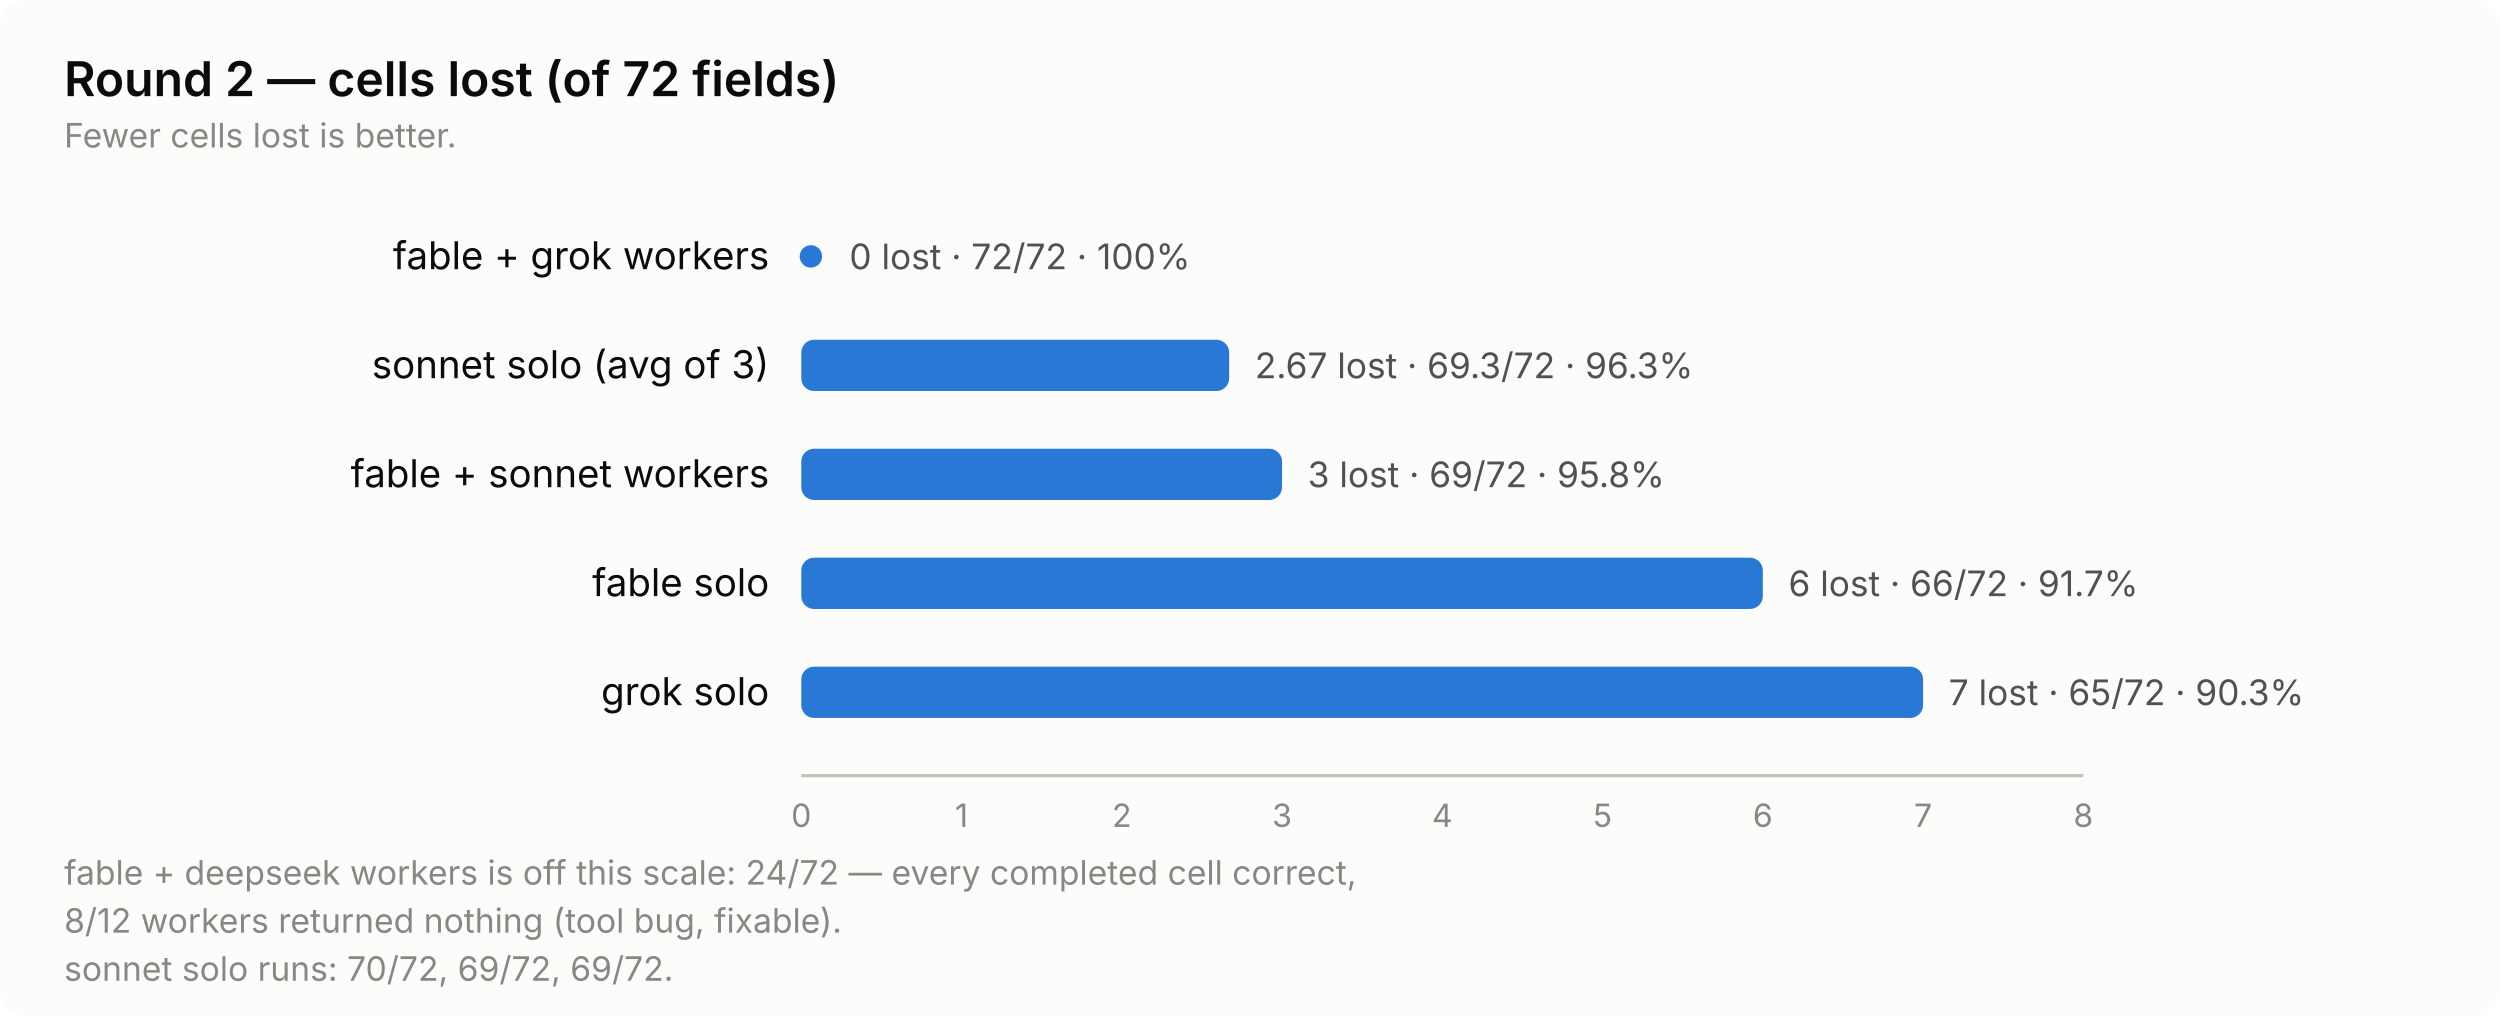
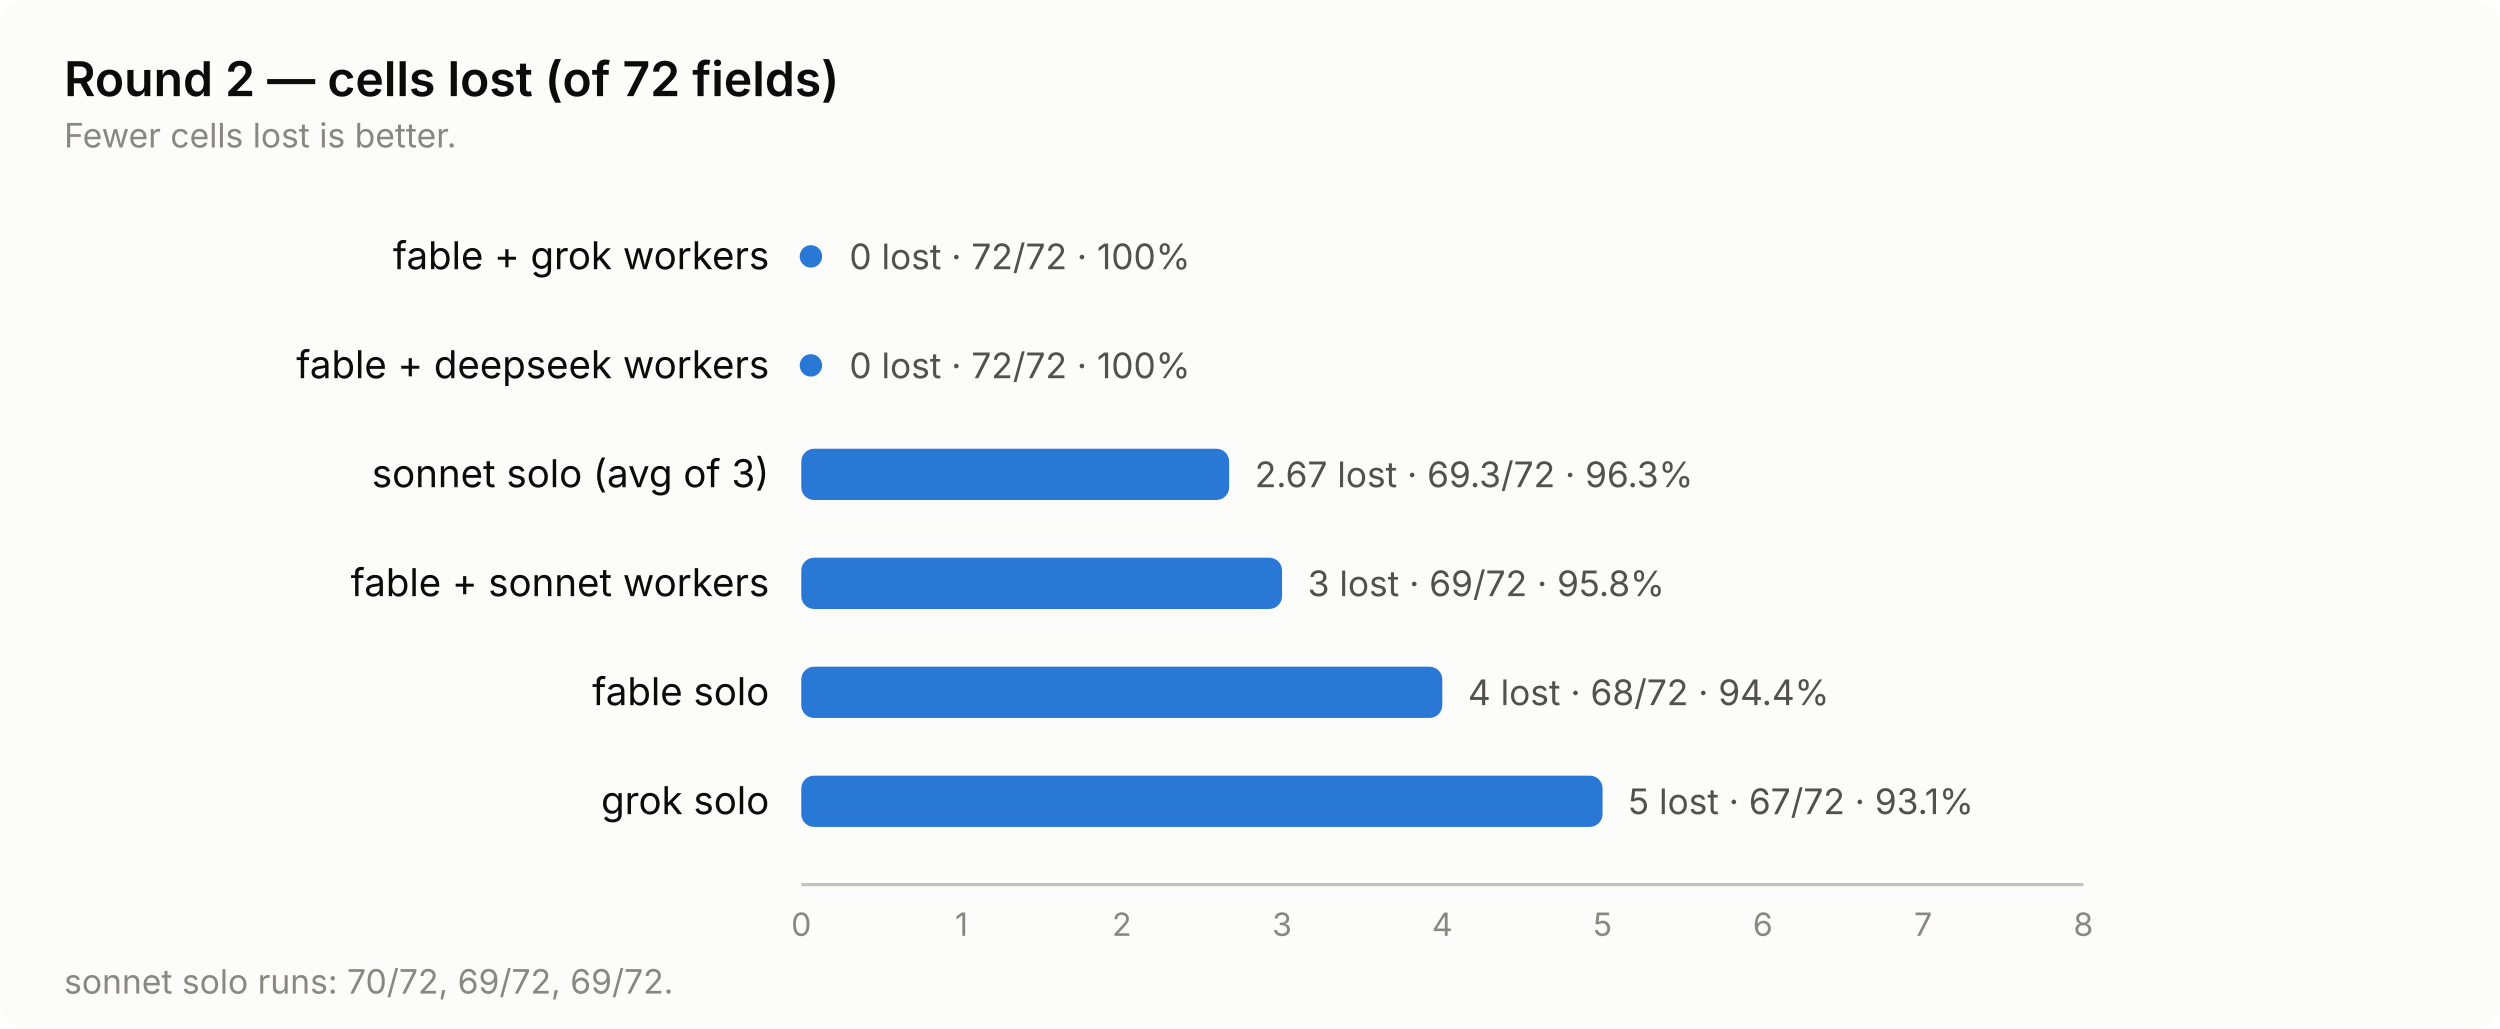
- <svg xmlns="http://www.w3.org/2000/svg" viewBox="0 0 780 317" width="780" height="317" role="img" aria-label="Round 2 cells lost per configuration">
-   <rect width="780" height="317" rx="8" fill="#fcfcfb" />
+ <svg xmlns="http://www.w3.org/2000/svg" viewBox="0 0 780 321" width="780" height="321" role="img" aria-label="Round 2 cells lost per configuration">
+   <rect width="780" height="321" rx="8" fill="#fcfcfb" />
  <text x="20" y="30" font-size="15" fill="#0b0b0b" text-anchor="start" font-weight="600" font-family="system-ui,-apple-system,Segoe UI,sans-serif">Round 2 — cells lost (of 72 fields)</text>
  <text x="20" y="46" font-size="10.5" fill="#898781" text-anchor="start" font-weight="normal" font-family="system-ui,-apple-system,Segoe UI,sans-serif">Fewer cells lost is better.</text>
  <text x="240" y="84" font-size="12" fill="#0b0b0b" text-anchor="end" font-weight="normal" font-family="system-ui,-apple-system,Segoe UI,sans-serif">fable + grok workers</text>
  <circle cx="253" cy="80" r="3.5" fill="#2a78d6" />
  <text x="265" y="84" font-size="11" fill="#52514e" text-anchor="start" font-weight="normal" font-family="system-ui,-apple-system,Segoe UI,sans-serif">0 lost · 72/72 · 100%</text>
-   <text x="240" y="118" font-size="12" fill="#0b0b0b" text-anchor="end" font-weight="normal" font-family="system-ui,-apple-system,Segoe UI,sans-serif">sonnet solo (avg of 3)</text>
-   <rect x="250" y="106" width="133.5" height="16" rx="4" fill="#2a78d6" />
-   <text x="391.5" y="118" font-size="11" fill="#52514e" text-anchor="start" font-weight="normal" font-family="system-ui,-apple-system,Segoe UI,sans-serif">2.67 lost · 69.3/72 · 96.3%</text>
-   <text x="240" y="152" font-size="12" fill="#0b0b0b" text-anchor="end" font-weight="normal" font-family="system-ui,-apple-system,Segoe UI,sans-serif">fable + sonnet workers</text>
-   <rect x="250" y="140" width="150.0" height="16" rx="4" fill="#2a78d6" />
-   <text x="408.0" y="152" font-size="11" fill="#52514e" text-anchor="start" font-weight="normal" font-family="system-ui,-apple-system,Segoe UI,sans-serif">3 lost · 69/72 · 95.8%</text>
-   <text x="240" y="186" font-size="12" fill="#0b0b0b" text-anchor="end" font-weight="normal" font-family="system-ui,-apple-system,Segoe UI,sans-serif">fable solo</text>
-   <rect x="250" y="174" width="300.0" height="16" rx="4" fill="#2a78d6" />
-   <text x="558.0" y="186" font-size="11" fill="#52514e" text-anchor="start" font-weight="normal" font-family="system-ui,-apple-system,Segoe UI,sans-serif">6 lost · 66/72 · 91.7%</text>
-   <text x="240" y="220" font-size="12" fill="#0b0b0b" text-anchor="end" font-weight="normal" font-family="system-ui,-apple-system,Segoe UI,sans-serif">grok solo</text>
-   <rect x="250" y="208" width="350.0" height="16" rx="4" fill="#2a78d6" />
-   <text x="608.0" y="220" font-size="11" fill="#52514e" text-anchor="start" font-weight="normal" font-family="system-ui,-apple-system,Segoe UI,sans-serif">7 lost · 65/72 · 90.3%</text>
-   <line x1="250" y1="242" x2="650" y2="242" stroke="#c3c2b7" stroke-width="1" />
-   <text x="250.0" y="258" font-size="10" fill="#898781" text-anchor="middle" font-weight="normal" font-family="system-ui,-apple-system,Segoe UI,sans-serif">0</text>
-   <text x="300.0" y="258" font-size="10" fill="#898781" text-anchor="middle" font-weight="normal" font-family="system-ui,-apple-system,Segoe UI,sans-serif">1</text>
-   <text x="350.0" y="258" font-size="10" fill="#898781" text-anchor="middle" font-weight="normal" font-family="system-ui,-apple-system,Segoe UI,sans-serif">2</text>
-   <text x="400.0" y="258" font-size="10" fill="#898781" text-anchor="middle" font-weight="normal" font-family="system-ui,-apple-system,Segoe UI,sans-serif">3</text>
-   <text x="450.0" y="258" font-size="10" fill="#898781" text-anchor="middle" font-weight="normal" font-family="system-ui,-apple-system,Segoe UI,sans-serif">4</text>
-   <text x="500.0" y="258" font-size="10" fill="#898781" text-anchor="middle" font-weight="normal" font-family="system-ui,-apple-system,Segoe UI,sans-serif">5</text>
-   <text x="550.0" y="258" font-size="10" fill="#898781" text-anchor="middle" font-weight="normal" font-family="system-ui,-apple-system,Segoe UI,sans-serif">6</text>
-   <text x="600.0" y="258" font-size="10" fill="#898781" text-anchor="middle" font-weight="normal" font-family="system-ui,-apple-system,Segoe UI,sans-serif">7</text>
-   <text x="650.0" y="258" font-size="10" fill="#898781" text-anchor="middle" font-weight="normal" font-family="system-ui,-apple-system,Segoe UI,sans-serif">8</text>
-   <text x="20" y="276" font-size="10.5" fill="#898781" text-anchor="start" font-weight="normal" font-family="system-ui,-apple-system,Segoe UI,sans-serif">fable + deepseek workers is off this scale: 24/72 — every completed cell correct,</text>
-   <text x="20" y="291" font-size="10.5" fill="#898781" text-anchor="start" font-weight="normal" font-family="system-ui,-apple-system,Segoe UI,sans-serif">8/12 workers returned nothing (tool bug, fixable).</text>
-   <text x="20" y="306" font-size="10.5" fill="#898781" text-anchor="start" font-weight="normal" font-family="system-ui,-apple-system,Segoe UI,sans-serif">sonnet solo runs: 70/72, 69/72, 69/72.</text>
+   <text x="240" y="118" font-size="12" fill="#0b0b0b" text-anchor="end" font-weight="normal" font-family="system-ui,-apple-system,Segoe UI,sans-serif">fable + deepseek workers</text>
+   <circle cx="253" cy="114" r="3.5" fill="#2a78d6" />
+   <text x="265" y="118" font-size="11" fill="#52514e" text-anchor="start" font-weight="normal" font-family="system-ui,-apple-system,Segoe UI,sans-serif">0 lost · 72/72 · 100%</text>
+   <text x="240" y="152" font-size="12" fill="#0b0b0b" text-anchor="end" font-weight="normal" font-family="system-ui,-apple-system,Segoe UI,sans-serif">sonnet solo (avg of 3)</text>
+   <rect x="250" y="140" width="133.5" height="16" rx="4" fill="#2a78d6" />
+   <text x="391.5" y="152" font-size="11" fill="#52514e" text-anchor="start" font-weight="normal" font-family="system-ui,-apple-system,Segoe UI,sans-serif">2.67 lost · 69.3/72 · 96.3%</text>
+   <text x="240" y="186" font-size="12" fill="#0b0b0b" text-anchor="end" font-weight="normal" font-family="system-ui,-apple-system,Segoe UI,sans-serif">fable + sonnet workers</text>
+   <rect x="250" y="174" width="150.0" height="16" rx="4" fill="#2a78d6" />
+   <text x="408.0" y="186" font-size="11" fill="#52514e" text-anchor="start" font-weight="normal" font-family="system-ui,-apple-system,Segoe UI,sans-serif">3 lost · 69/72 · 95.8%</text>
+   <text x="240" y="220" font-size="12" fill="#0b0b0b" text-anchor="end" font-weight="normal" font-family="system-ui,-apple-system,Segoe UI,sans-serif">fable solo</text>
+   <rect x="250" y="208" width="200.0" height="16" rx="4" fill="#2a78d6" />
+   <text x="458.0" y="220" font-size="11" fill="#52514e" text-anchor="start" font-weight="normal" font-family="system-ui,-apple-system,Segoe UI,sans-serif">4 lost · 68/72 · 94.4%</text>
+   <text x="240" y="254" font-size="12" fill="#0b0b0b" text-anchor="end" font-weight="normal" font-family="system-ui,-apple-system,Segoe UI,sans-serif">grok solo</text>
+   <rect x="250" y="242" width="250.0" height="16" rx="4" fill="#2a78d6" />
+   <text x="508.0" y="254" font-size="11" fill="#52514e" text-anchor="start" font-weight="normal" font-family="system-ui,-apple-system,Segoe UI,sans-serif">5 lost · 67/72 · 93.1%</text>
+   <line x1="250" y1="276" x2="650" y2="276" stroke="#c3c2b7" stroke-width="1" />
+   <text x="250.0" y="292" font-size="10" fill="#898781" text-anchor="middle" font-weight="normal" font-family="system-ui,-apple-system,Segoe UI,sans-serif">0</text>
+   <text x="300.0" y="292" font-size="10" fill="#898781" text-anchor="middle" font-weight="normal" font-family="system-ui,-apple-system,Segoe UI,sans-serif">1</text>
+   <text x="350.0" y="292" font-size="10" fill="#898781" text-anchor="middle" font-weight="normal" font-family="system-ui,-apple-system,Segoe UI,sans-serif">2</text>
+   <text x="400.0" y="292" font-size="10" fill="#898781" text-anchor="middle" font-weight="normal" font-family="system-ui,-apple-system,Segoe UI,sans-serif">3</text>
+   <text x="450.0" y="292" font-size="10" fill="#898781" text-anchor="middle" font-weight="normal" font-family="system-ui,-apple-system,Segoe UI,sans-serif">4</text>
+   <text x="500.0" y="292" font-size="10" fill="#898781" text-anchor="middle" font-weight="normal" font-family="system-ui,-apple-system,Segoe UI,sans-serif">5</text>
+   <text x="550.0" y="292" font-size="10" fill="#898781" text-anchor="middle" font-weight="normal" font-family="system-ui,-apple-system,Segoe UI,sans-serif">6</text>
+   <text x="600.0" y="292" font-size="10" fill="#898781" text-anchor="middle" font-weight="normal" font-family="system-ui,-apple-system,Segoe UI,sans-serif">7</text>
+   <text x="650.0" y="292" font-size="10" fill="#898781" text-anchor="middle" font-weight="normal" font-family="system-ui,-apple-system,Segoe UI,sans-serif">8</text>
+   <text x="20" y="310" font-size="10.5" fill="#898781" text-anchor="start" font-weight="normal" font-family="system-ui,-apple-system,Segoe UI,sans-serif">sonnet solo runs: 70/72, 69/72, 69/72.</text>
</svg>
